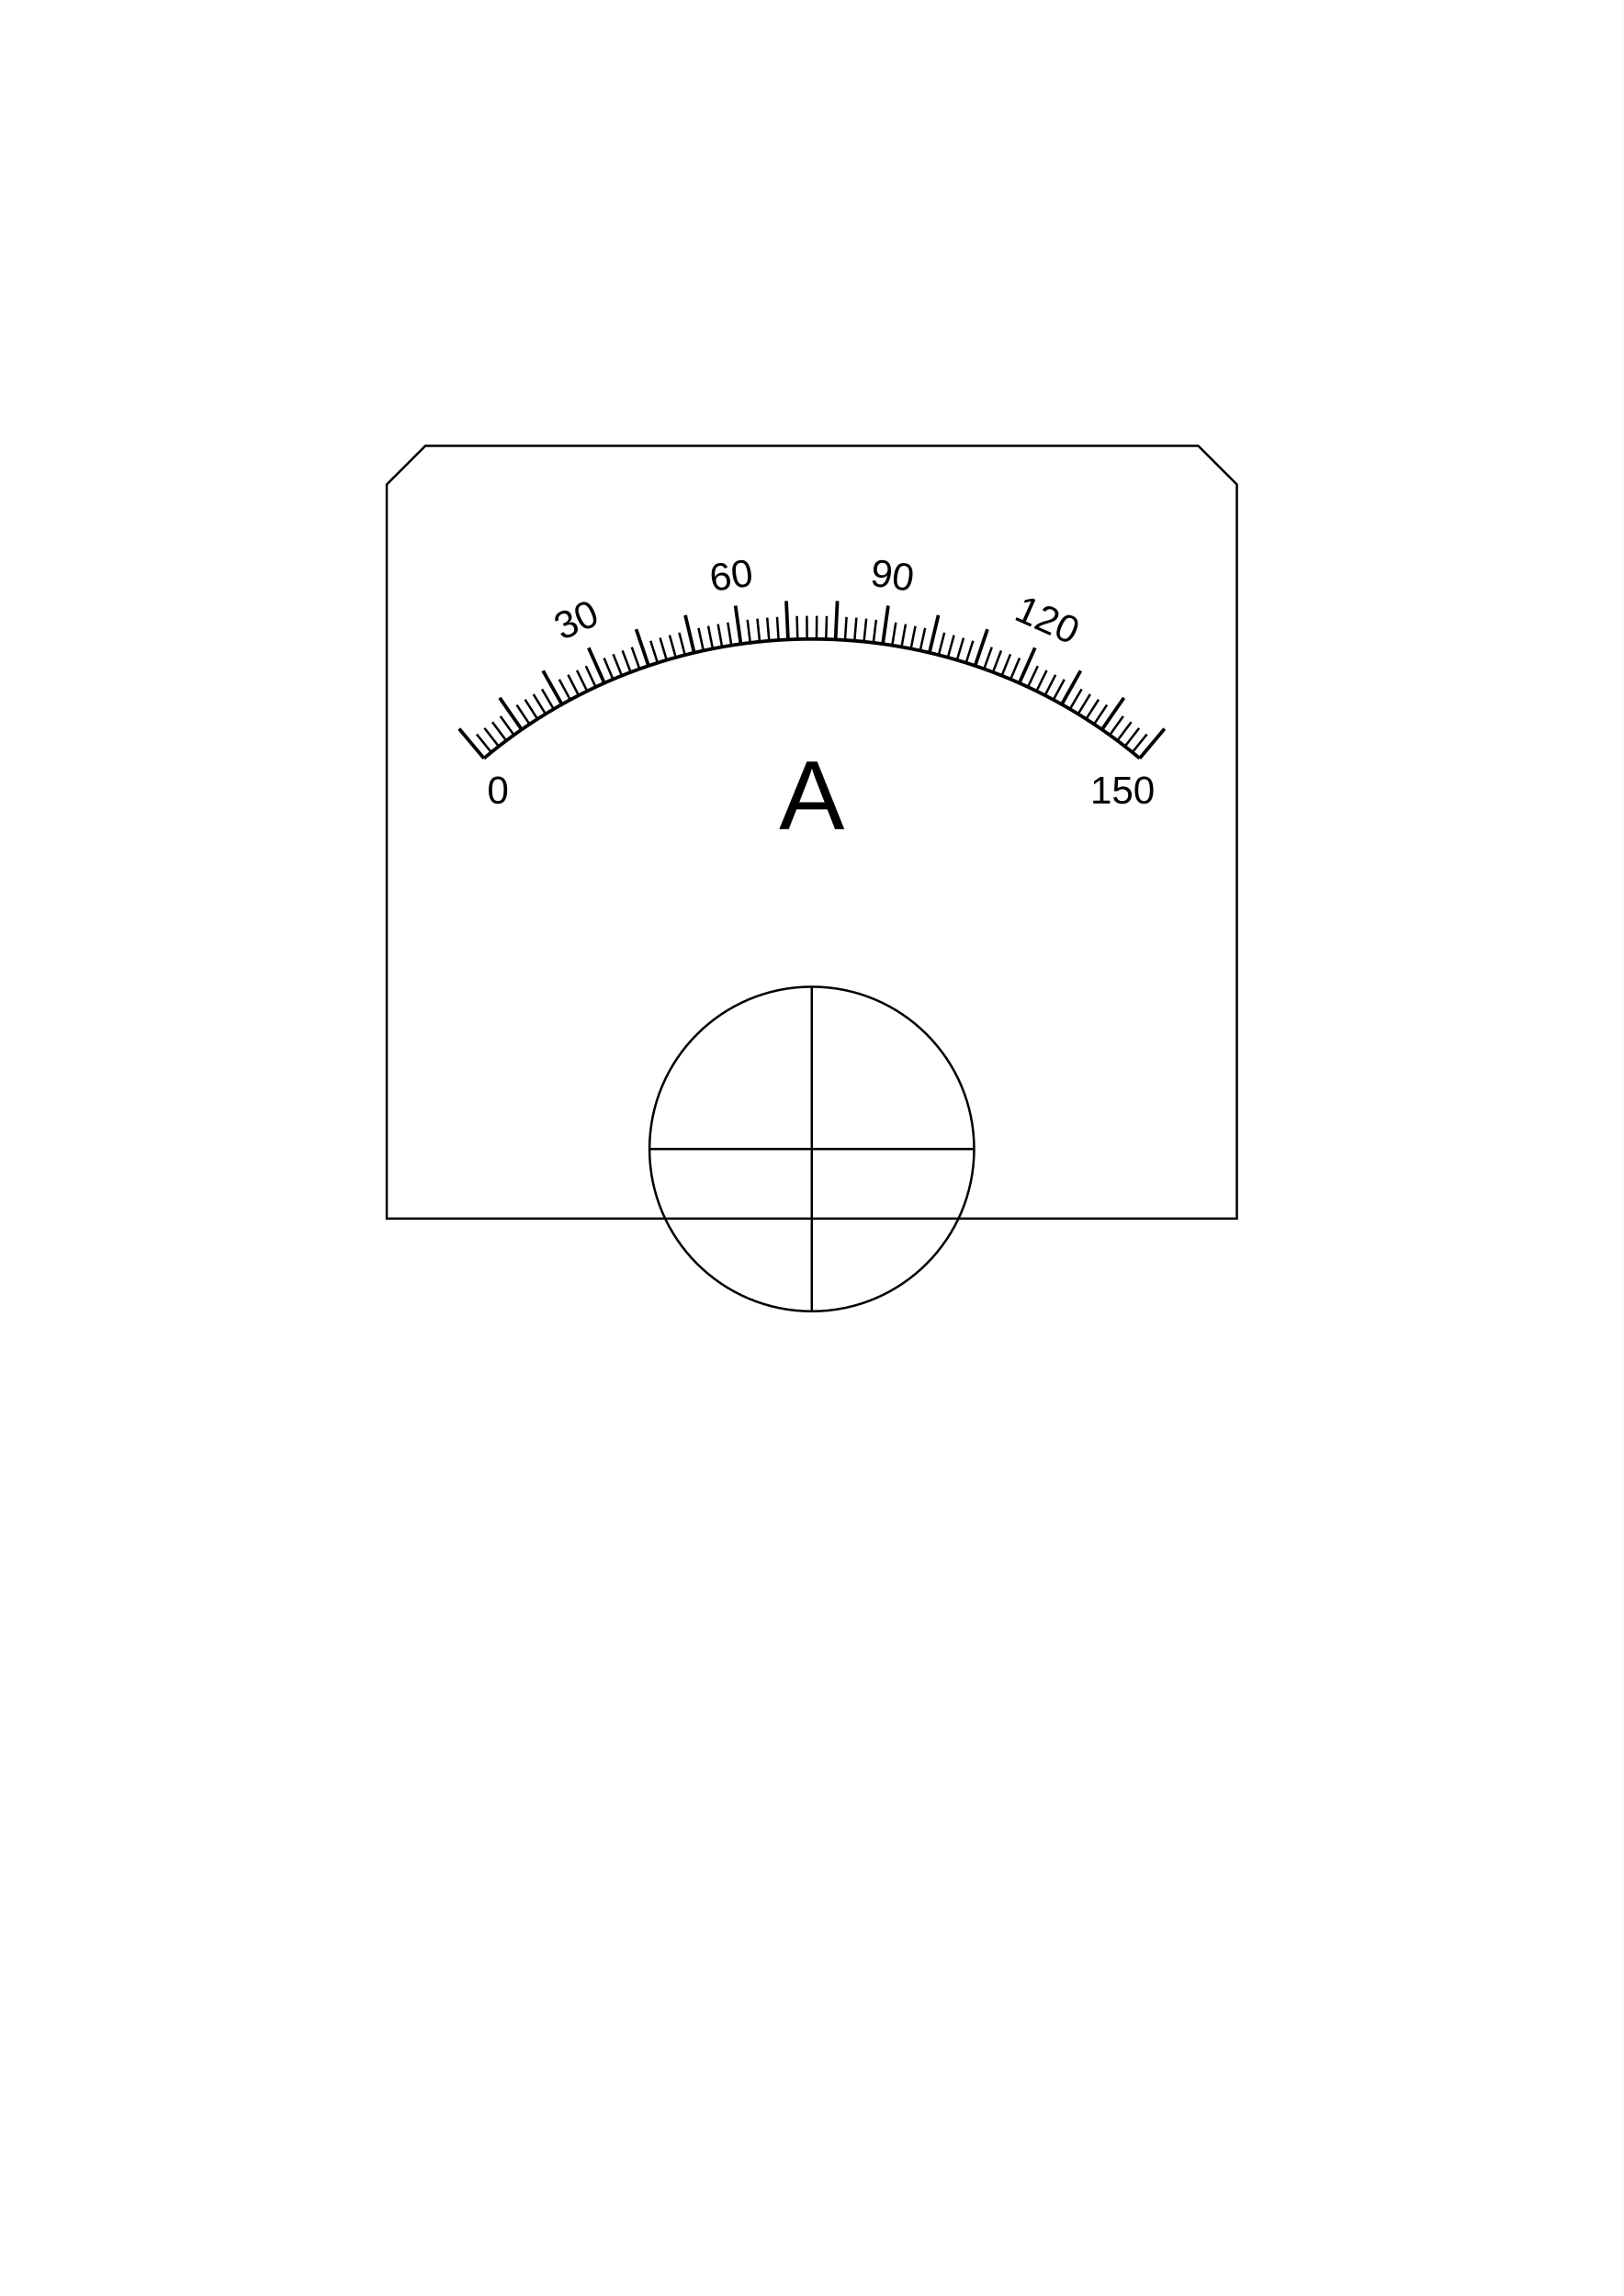
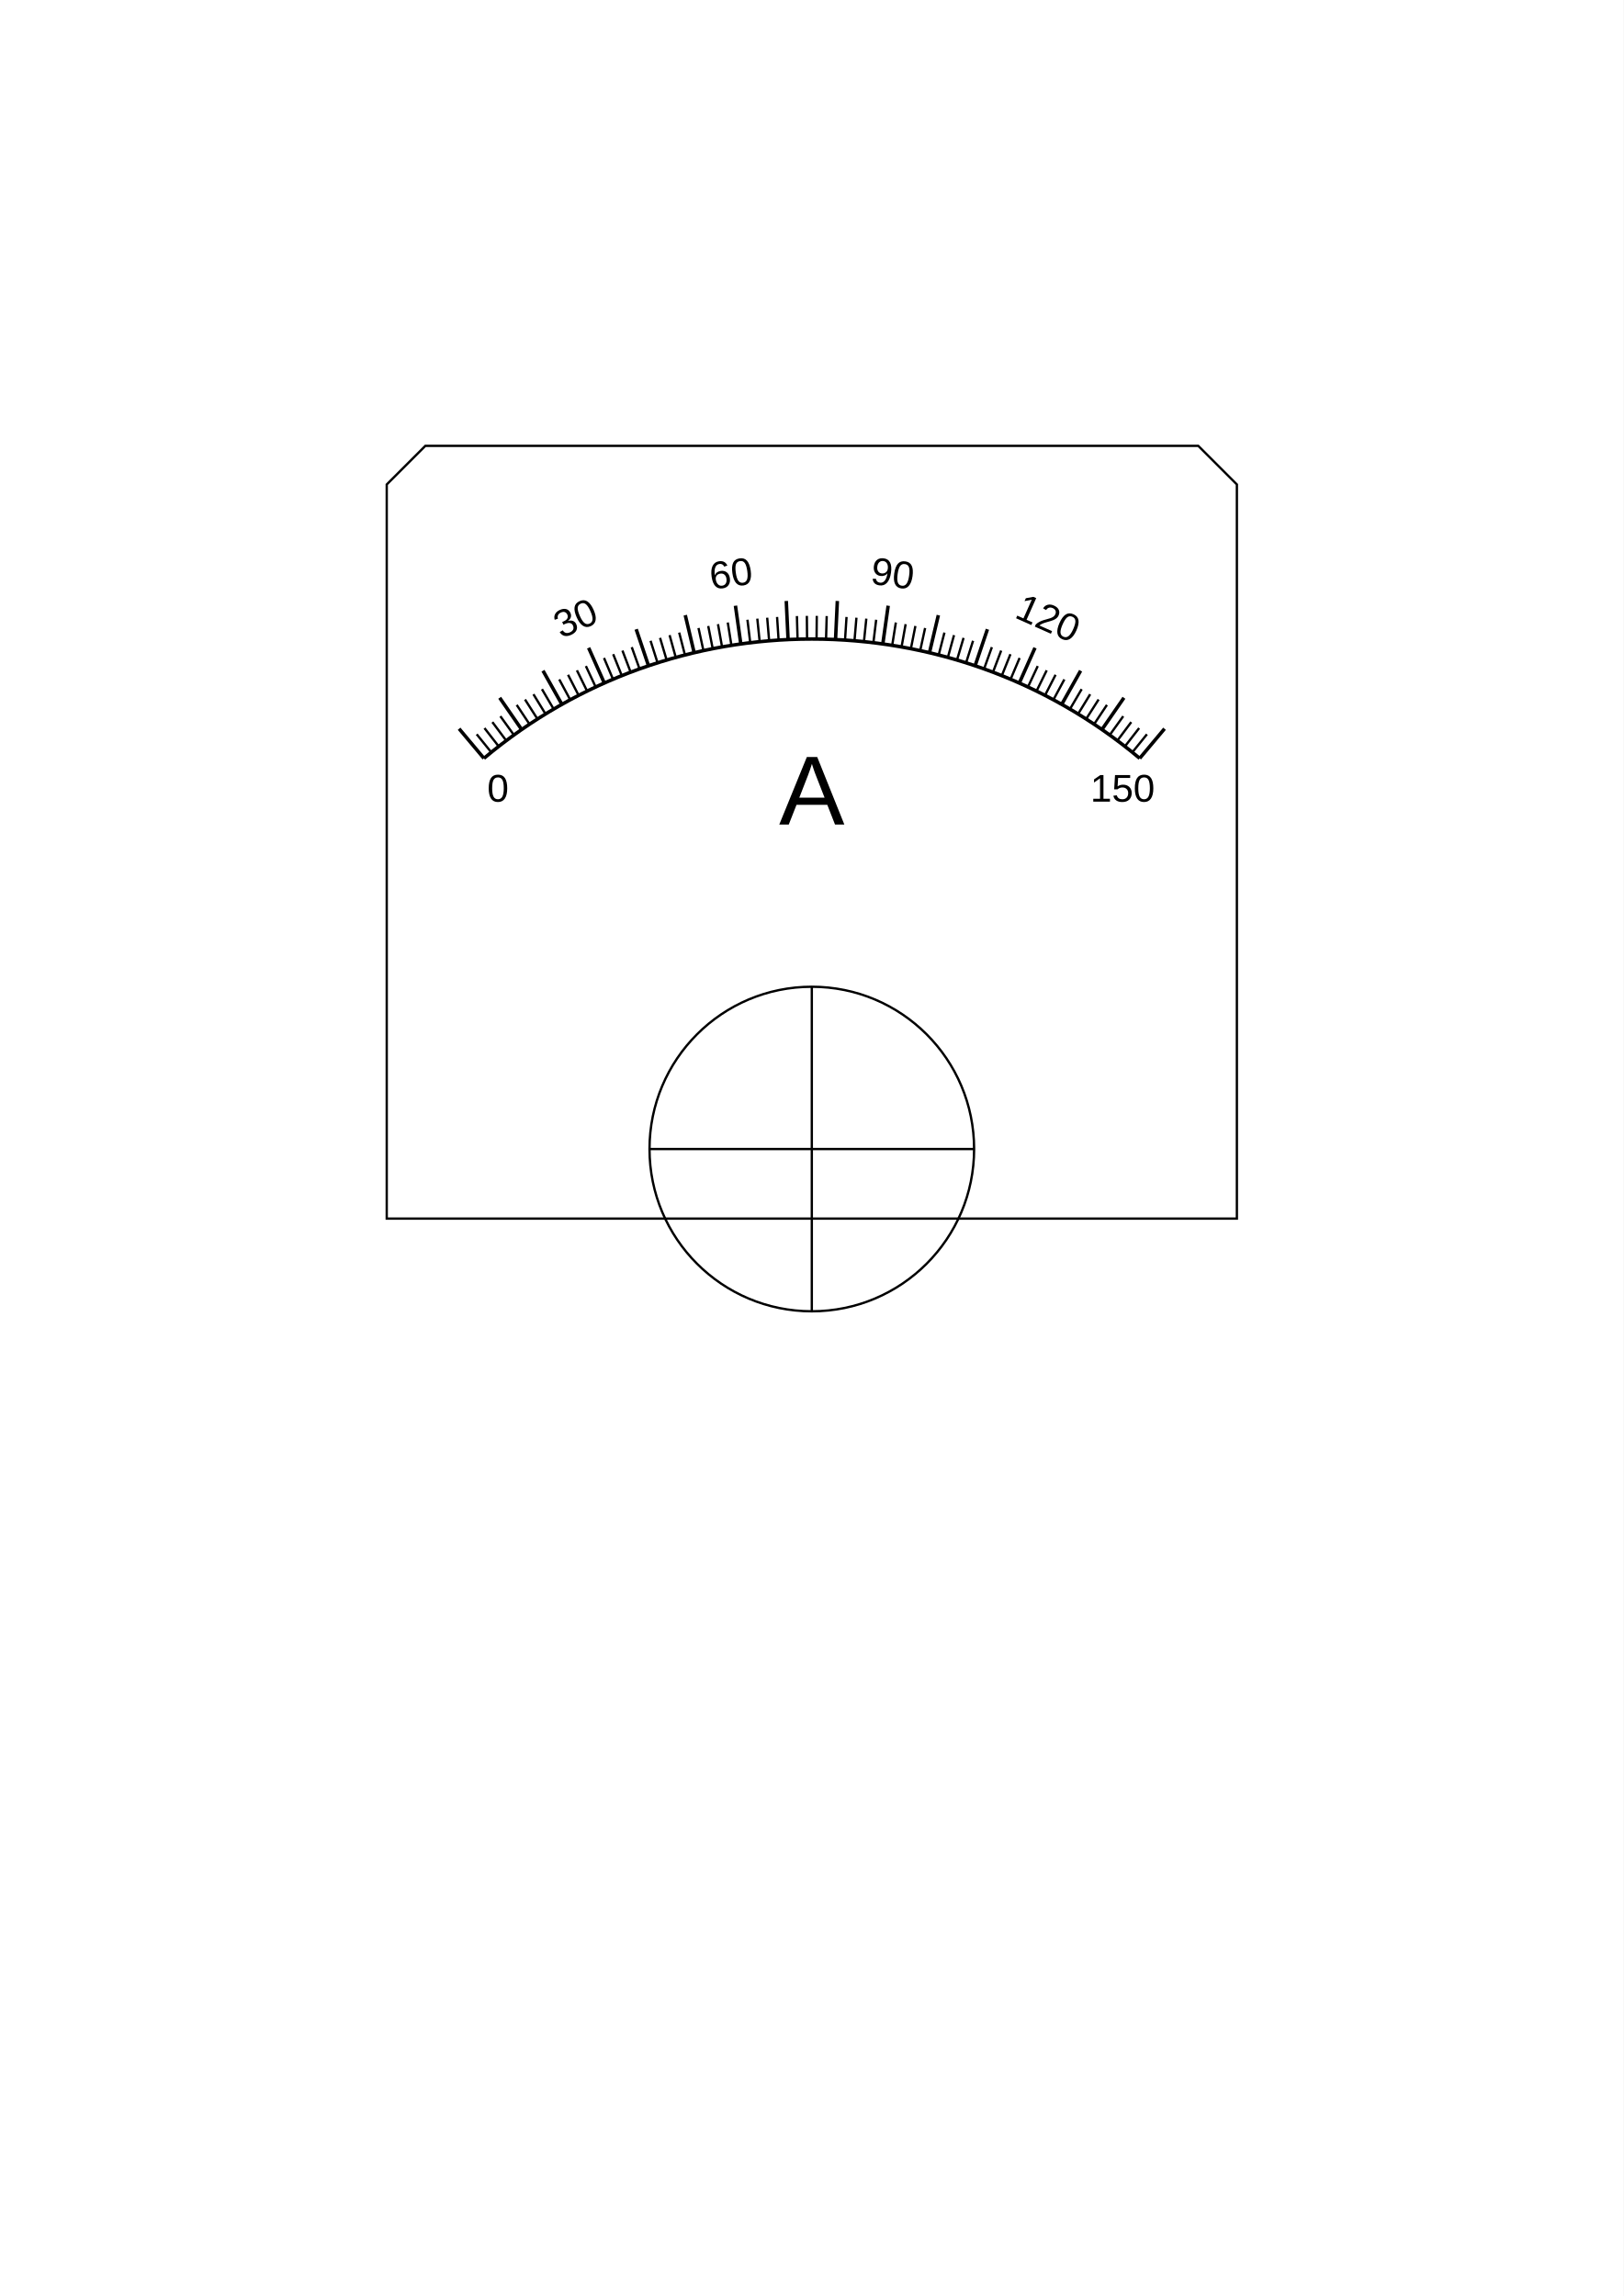
<svg xmlns="http://www.w3.org/2000/svg" width="794" height="1123" data-generator-name="Scale Master" data-generator-version="0.4.0" data-image-orientation="portrait" data-image-size="A4">
  <rect fill="#ffffff" height="100%" width="100%" id="background" />
  <g stroke="#000000" transform="translate(397,562)" fill="none" id="scale_wrapper">
-     <g class="label" title="values" fill="#000000" stroke="none" dominant-baseline="central" text-anchor="middle" font-family="Arial" font-size="18.898" data-r="283.4646" data-angle="80" data-keep-angle="" data-label-step="30" data-label-start="0">
-       <text x="0" y="-283.465" text-anchor="middle" dominant-baseline="central" stroke="none" data-keep-angle="absolute" transform="rotate(-40) rotate(40,0,-283.4646) translate(28.7244,41.5748)">0</text>
-       <text x="0" y="-283.465" text-anchor="middle" dominant-baseline="central" stroke="none" data-keep-angle="" transform="rotate(-24)">30</text>
-       <text x="0" y="-283.465" text-anchor="middle" dominant-baseline="central" stroke="none" data-keep-angle="" transform="rotate(-8)">60</text>
-       <text x="0" y="-283.465" text-anchor="middle" dominant-baseline="central" stroke="none" data-keep-angle="" transform="rotate(8)">90</text>
-       <text x="0" y="-283.465" text-anchor="middle" dominant-baseline="central" stroke="none" data-keep-angle="" transform="rotate(24 0,0) ">120</text>
-       <text x="0" y="-283.465" text-anchor="middle" dominant-baseline="central" stroke="none" data-keep-angle="absolute" transform="rotate(40) rotate(-40,0,-283.4646) translate(-30.2362,41.5748)">150</text>
+     <g class="label" title="values" fill="#000000" stroke="none" text-anchor="middle" font-family="Arial" font-size="18.898" data-r="283.4646" data-angle="80" data-keep-angle="" data-label-step="30" data-label-start="0">
+       <text x="0" y="-283.465" text-anchor="middle" dy="0.3em" stroke="none" data-keep-angle="absolute" transform="rotate(-40) rotate(40,0,-283.4646) translate(28.7244,41.5748)">0</text>
+       <text x="0" y="-283.465" text-anchor="middle" dy="0.3em" stroke="none" data-keep-angle="" transform="rotate(-24)">30</text>
+       <text x="0" y="-283.465" text-anchor="middle" dy="0.3em" stroke="none" data-keep-angle="" transform="rotate(-8)">60</text>
+       <text x="0" y="-283.465" text-anchor="middle" dy="0.3em" stroke="none" data-keep-angle="" transform="rotate(8)">90</text>
+       <text x="0" y="-283.465" text-anchor="middle" dy="0.3em" stroke="none" data-keep-angle="" transform="rotate(24 0,0) ">120</text>
+       <text x="0" y="-283.465" text-anchor="middle" dy="0.3em" stroke="none" data-keep-angle="absolute" transform="rotate(40) rotate(-40,0,-283.4646) translate(-30.2362,41.5748)">150</text>
    </g>
    <g class="div" stroke-width="1.134" stroke="#000000" fill="none" title="divs" data-angle="80" data-r="249.4488" data-length="11.3386" data-lev2-each="5" data-lev2-length="18.8976" data-lev2-stroke-width="1.7008">
      <line x1="0" y1="-249.449" x2="0" y2="-268.346" transform="rotate(-40)" data-length="18.8976" stroke-width="1.701" />
      <line x1="0" y1="-249.449" x2="0" y2="-260.787" transform="rotate(-38.9333)" data-length="11.3386" />
      <line x1="0" y1="-249.449" x2="0" y2="-260.787" transform="rotate(-37.8667)" data-length="11.3386" />
      <line x1="0" y1="-249.449" x2="0" y2="-260.787" transform="rotate(-36.8)" data-length="11.3386" />
      <line x1="0" y1="-249.449" x2="0" y2="-260.787" transform="rotate(-35.7333)" data-length="11.3386" />
      <line x1="0" y1="-249.449" x2="0" y2="-268.346" transform="rotate(-34.6667)" data-length="18.8976" stroke-width="1.701" />
      <line x1="0" y1="-249.449" x2="0" y2="-260.787" transform="rotate(-33.6)" data-length="11.3386" />
      <line x1="0" y1="-249.449" x2="0" y2="-260.787" transform="rotate(-32.5333)" data-length="11.3386" />
      <line x1="0" y1="-249.449" x2="0" y2="-260.787" transform="rotate(-31.4667)" data-length="11.3386" />
      <line x1="0" y1="-249.449" x2="0" y2="-260.787" transform="rotate(-30.4)" data-length="11.3386" />
      <line x1="0" y1="-249.449" x2="0" y2="-268.346" transform="rotate(-29.3333)" data-length="18.8976" stroke-width="1.701" />
      <line x1="0" y1="-249.449" x2="0" y2="-260.787" transform="rotate(-28.2667)" data-length="11.3386" />
      <line x1="0" y1="-249.449" x2="0" y2="-260.787" transform="rotate(-27.2)" data-length="11.3386" />
      <line x1="0" y1="-249.449" x2="0" y2="-260.787" transform="rotate(-26.1333)" data-length="11.3386" />
      <line x1="0" y1="-249.449" x2="0" y2="-260.787" transform="rotate(-25.0667)" data-length="11.3386" />
      <line x1="0" y1="-249.449" x2="0" y2="-268.346" transform="rotate(-24)" data-length="18.8976" stroke-width="1.701" />
      <line x1="0" y1="-249.449" x2="0" y2="-260.787" transform="rotate(-22.9333)" data-length="11.3386" />
      <line x1="0" y1="-249.449" x2="0" y2="-260.787" transform="rotate(-21.8667)" data-length="11.3386" />
      <line x1="0" y1="-249.449" x2="0" y2="-260.787" transform="rotate(-20.8)" data-length="11.3386" />
      <line x1="0" y1="-249.449" x2="0" y2="-260.787" transform="rotate(-19.7333)" data-length="11.3386" />
      <line x1="0" y1="-249.449" x2="0" y2="-268.346" transform="rotate(-18.6667)" data-length="18.8976" stroke-width="1.701" />
      <line x1="0" y1="-249.449" x2="0" y2="-260.787" transform="rotate(-17.6)" data-length="11.3386" />
      <line x1="0" y1="-249.449" x2="0" y2="-260.787" transform="rotate(-16.5333)" data-length="11.3386" />
      <line x1="0" y1="-249.449" x2="0" y2="-260.787" transform="rotate(-15.4667)" data-length="11.3386" />
      <line x1="0" y1="-249.449" x2="0" y2="-260.787" transform="rotate(-14.4)" data-length="11.3386" />
      <line x1="0" y1="-249.449" x2="0" y2="-268.346" transform="rotate(-13.3333)" data-length="18.8976" stroke-width="1.701" />
      <line x1="0" y1="-249.449" x2="0" y2="-260.787" transform="rotate(-12.2667)" data-length="11.3386" />
      <line x1="0" y1="-249.449" x2="0" y2="-260.787" transform="rotate(-11.2)" data-length="11.3386" />
      <line x1="0" y1="-249.449" x2="0" y2="-260.787" transform="rotate(-10.1333)" data-length="11.3386" />
      <line x1="0" y1="-249.449" x2="0" y2="-260.787" transform="rotate(-9.0667)" data-length="11.3386" />
      <line x1="0" y1="-249.449" x2="0" y2="-268.346" transform="rotate(-8)" data-length="18.8976" stroke-width="1.701" />
      <line x1="0" y1="-249.449" x2="0" y2="-260.787" transform="rotate(-6.9333)" data-length="11.3386" />
      <line x1="0" y1="-249.449" x2="0" y2="-260.787" transform="rotate(-5.8667)" data-length="11.3386" />
      <line x1="0" y1="-249.449" x2="0" y2="-260.787" transform="rotate(-4.8)" data-length="11.3386" />
      <line x1="0" y1="-249.449" x2="0" y2="-260.787" transform="rotate(-3.7333)" data-length="11.3386" />
      <line x1="0" y1="-249.449" x2="0" y2="-268.346" transform="rotate(-2.6667)" data-length="18.8976" stroke-width="1.701" />
      <line x1="0" y1="-249.449" x2="0" y2="-260.787" transform="rotate(-1.6)" data-length="11.3386" />
      <line x1="0" y1="-249.449" x2="0" y2="-260.787" transform="rotate(-0.5333)" data-length="11.3386" />
      <line x1="0" y1="-249.449" x2="0" y2="-260.787" transform="rotate(0.5333)" data-length="11.3386" />
      <line x1="0" y1="-249.449" x2="0" y2="-260.787" transform="rotate(1.6)" data-length="11.3386" />
      <line x1="0" y1="-249.449" x2="0" y2="-268.346" transform="rotate(2.6667)" data-length="18.8976" stroke-width="1.701" />
      <line x1="0" y1="-249.449" x2="0" y2="-260.787" transform="rotate(3.7333)" data-length="11.3386" />
      <line x1="0" y1="-249.449" x2="0" y2="-260.787" transform="rotate(4.8)" data-length="11.3386" />
      <line x1="0" y1="-249.449" x2="0" y2="-260.787" transform="rotate(5.8667)" data-length="11.3386" />
      <line x1="0" y1="-249.449" x2="0" y2="-260.787" transform="rotate(6.9333)" data-length="11.3386" />
      <line x1="0" y1="-249.449" x2="0" y2="-268.346" transform="rotate(8)" data-length="18.8976" stroke-width="1.701" />
      <line x1="0" y1="-249.449" x2="0" y2="-260.787" transform="rotate(9.0667)" data-length="11.3386" />
      <line x1="0" y1="-249.449" x2="0" y2="-260.787" transform="rotate(10.1333)" data-length="11.3386" />
      <line x1="0" y1="-249.449" x2="0" y2="-260.787" transform="rotate(11.2)" data-length="11.3386" />
      <line x1="0" y1="-249.449" x2="0" y2="-260.787" transform="rotate(12.2667)" data-length="11.3386" />
      <line x1="0" y1="-249.449" x2="0" y2="-268.346" transform="rotate(13.3333)" data-length="18.8976" stroke-width="1.701" />
      <line x1="0" y1="-249.449" x2="0" y2="-260.787" transform="rotate(14.4)" data-length="11.3386" />
      <line x1="0" y1="-249.449" x2="0" y2="-260.787" transform="rotate(15.4667)" data-length="11.3386" />
      <line x1="0" y1="-249.449" x2="0" y2="-260.787" transform="rotate(16.5333)" data-length="11.3386" />
      <line x1="0" y1="-249.449" x2="0" y2="-260.787" transform="rotate(17.6)" data-length="11.3386" />
      <line x1="0" y1="-249.449" x2="0" y2="-268.346" transform="rotate(18.6667)" data-length="18.8976" stroke-width="1.701" />
      <line x1="0" y1="-249.449" x2="0" y2="-260.787" transform="rotate(19.7333 0,0) " data-length="11.3386" />
      <line x1="0" y1="-249.449" x2="0" y2="-260.787" transform="rotate(20.8)" data-length="11.3386" />
      <line x1="0" y1="-249.449" x2="0" y2="-260.787" transform="rotate(21.8667)" data-length="11.3386" />
      <line x1="0" y1="-249.449" x2="0" y2="-260.787" transform="rotate(22.9333)" data-length="11.3386" />
      <line x1="0" y1="-249.449" x2="0" y2="-268.346" transform="rotate(24)" data-length="18.8976" stroke-width="1.701" />
      <line x1="0" y1="-249.449" x2="0" y2="-260.787" transform="rotate(25.0667)" data-length="11.3386" />
      <line x1="0" y1="-249.449" x2="0" y2="-260.787" transform="rotate(26.1333)" data-length="11.3386" />
      <line x1="0" y1="-249.449" x2="0" y2="-260.787" transform="rotate(27.2)" data-length="11.3386" />
      <line x1="0" y1="-249.449" x2="0" y2="-260.787" transform="rotate(28.2667)" data-length="11.3386" />
      <line x1="0" y1="-249.449" x2="0" y2="-268.346" transform="rotate(29.3333)" data-length="18.8976" stroke-width="1.701" />
      <line x1="0" y1="-249.449" x2="0" y2="-260.787" transform="rotate(30.4)" data-length="11.3386" />
      <line x1="0" y1="-249.449" x2="0" y2="-260.787" transform="rotate(31.4667)" data-length="11.3386" />
      <line x1="0" y1="-249.449" x2="0" y2="-260.787" transform="rotate(32.5333)" data-length="11.3386" />
      <line x1="0" y1="-249.449" x2="0" y2="-260.787" transform="rotate(33.6)" data-length="11.3386" />
      <line x1="0" y1="-249.449" x2="0" y2="-268.346" transform="rotate(34.6667)" data-length="18.8976" stroke-width="1.701" />
      <line x1="0" y1="-249.449" x2="0" y2="-260.787" transform="rotate(35.7333)" data-length="11.3386" />
      <line x1="0" y1="-249.449" x2="0" y2="-260.787" transform="rotate(36.8)" data-length="11.3386" />
      <line x1="0" y1="-249.449" x2="0" y2="-260.787" transform="rotate(37.8667)" data-length="11.3386" />
      <line x1="0" y1="-249.449" x2="0" y2="-260.787" transform="rotate(38.9333)" data-length="11.3386" />
      <line x1="0" y1="-249.449" x2="0" y2="-268.346" transform="rotate(40)" data-length="18.8976" stroke-width="1.701" />
    </g>
    <path class="plate plate-rectangular-top plate-top-cut" stroke-width="1.134" stroke="#000000" fill="none" d="M0 0 H -207.874 V -359.055 L -188.976 -377.953 H 188.976 L 207.874 -359.055 V 0 Z" title="edge" data-width="415.7481" data-height="377.9528" transform="translate(0,34.0158) " data-top-cut="18.8976" />
    <path class="arc" stroke-width="1.701" stroke="#000000" fill="none" d="M 160.343 -191.089 A 249.449 249.449 0 0 0 -160.343 -191.089" title="main" data-angle="80" data-r="249.4488" />
-     <text class="label" x="0" y="-75.591" text-anchor="middle" dominant-baseline="central" fill="#000000" stroke="none" font-family="Arial" font-size="48" transform="translate(0,-97.5118)">A</text>
+     <text class="label" x="0" y="-75.591" text-anchor="middle" dy="0.3em" fill="#000000" stroke="none" font-family="Arial" font-size="48" transform="translate(0,-97.5118)">A</text>
    <path data-r="79.3701" data-cy="0" data-cx="0" title="center" d="M-79.37,0a79.37,79.37 0 1,0 158.74,0a79.37,79.37 0 1,0 -158.74,0M0 -79.37 V79.37 M-79.37 0 H79.37" fill="none" stroke="#000000" stroke-width="1.134" class="circlecnt" />
  </g>
</svg>
